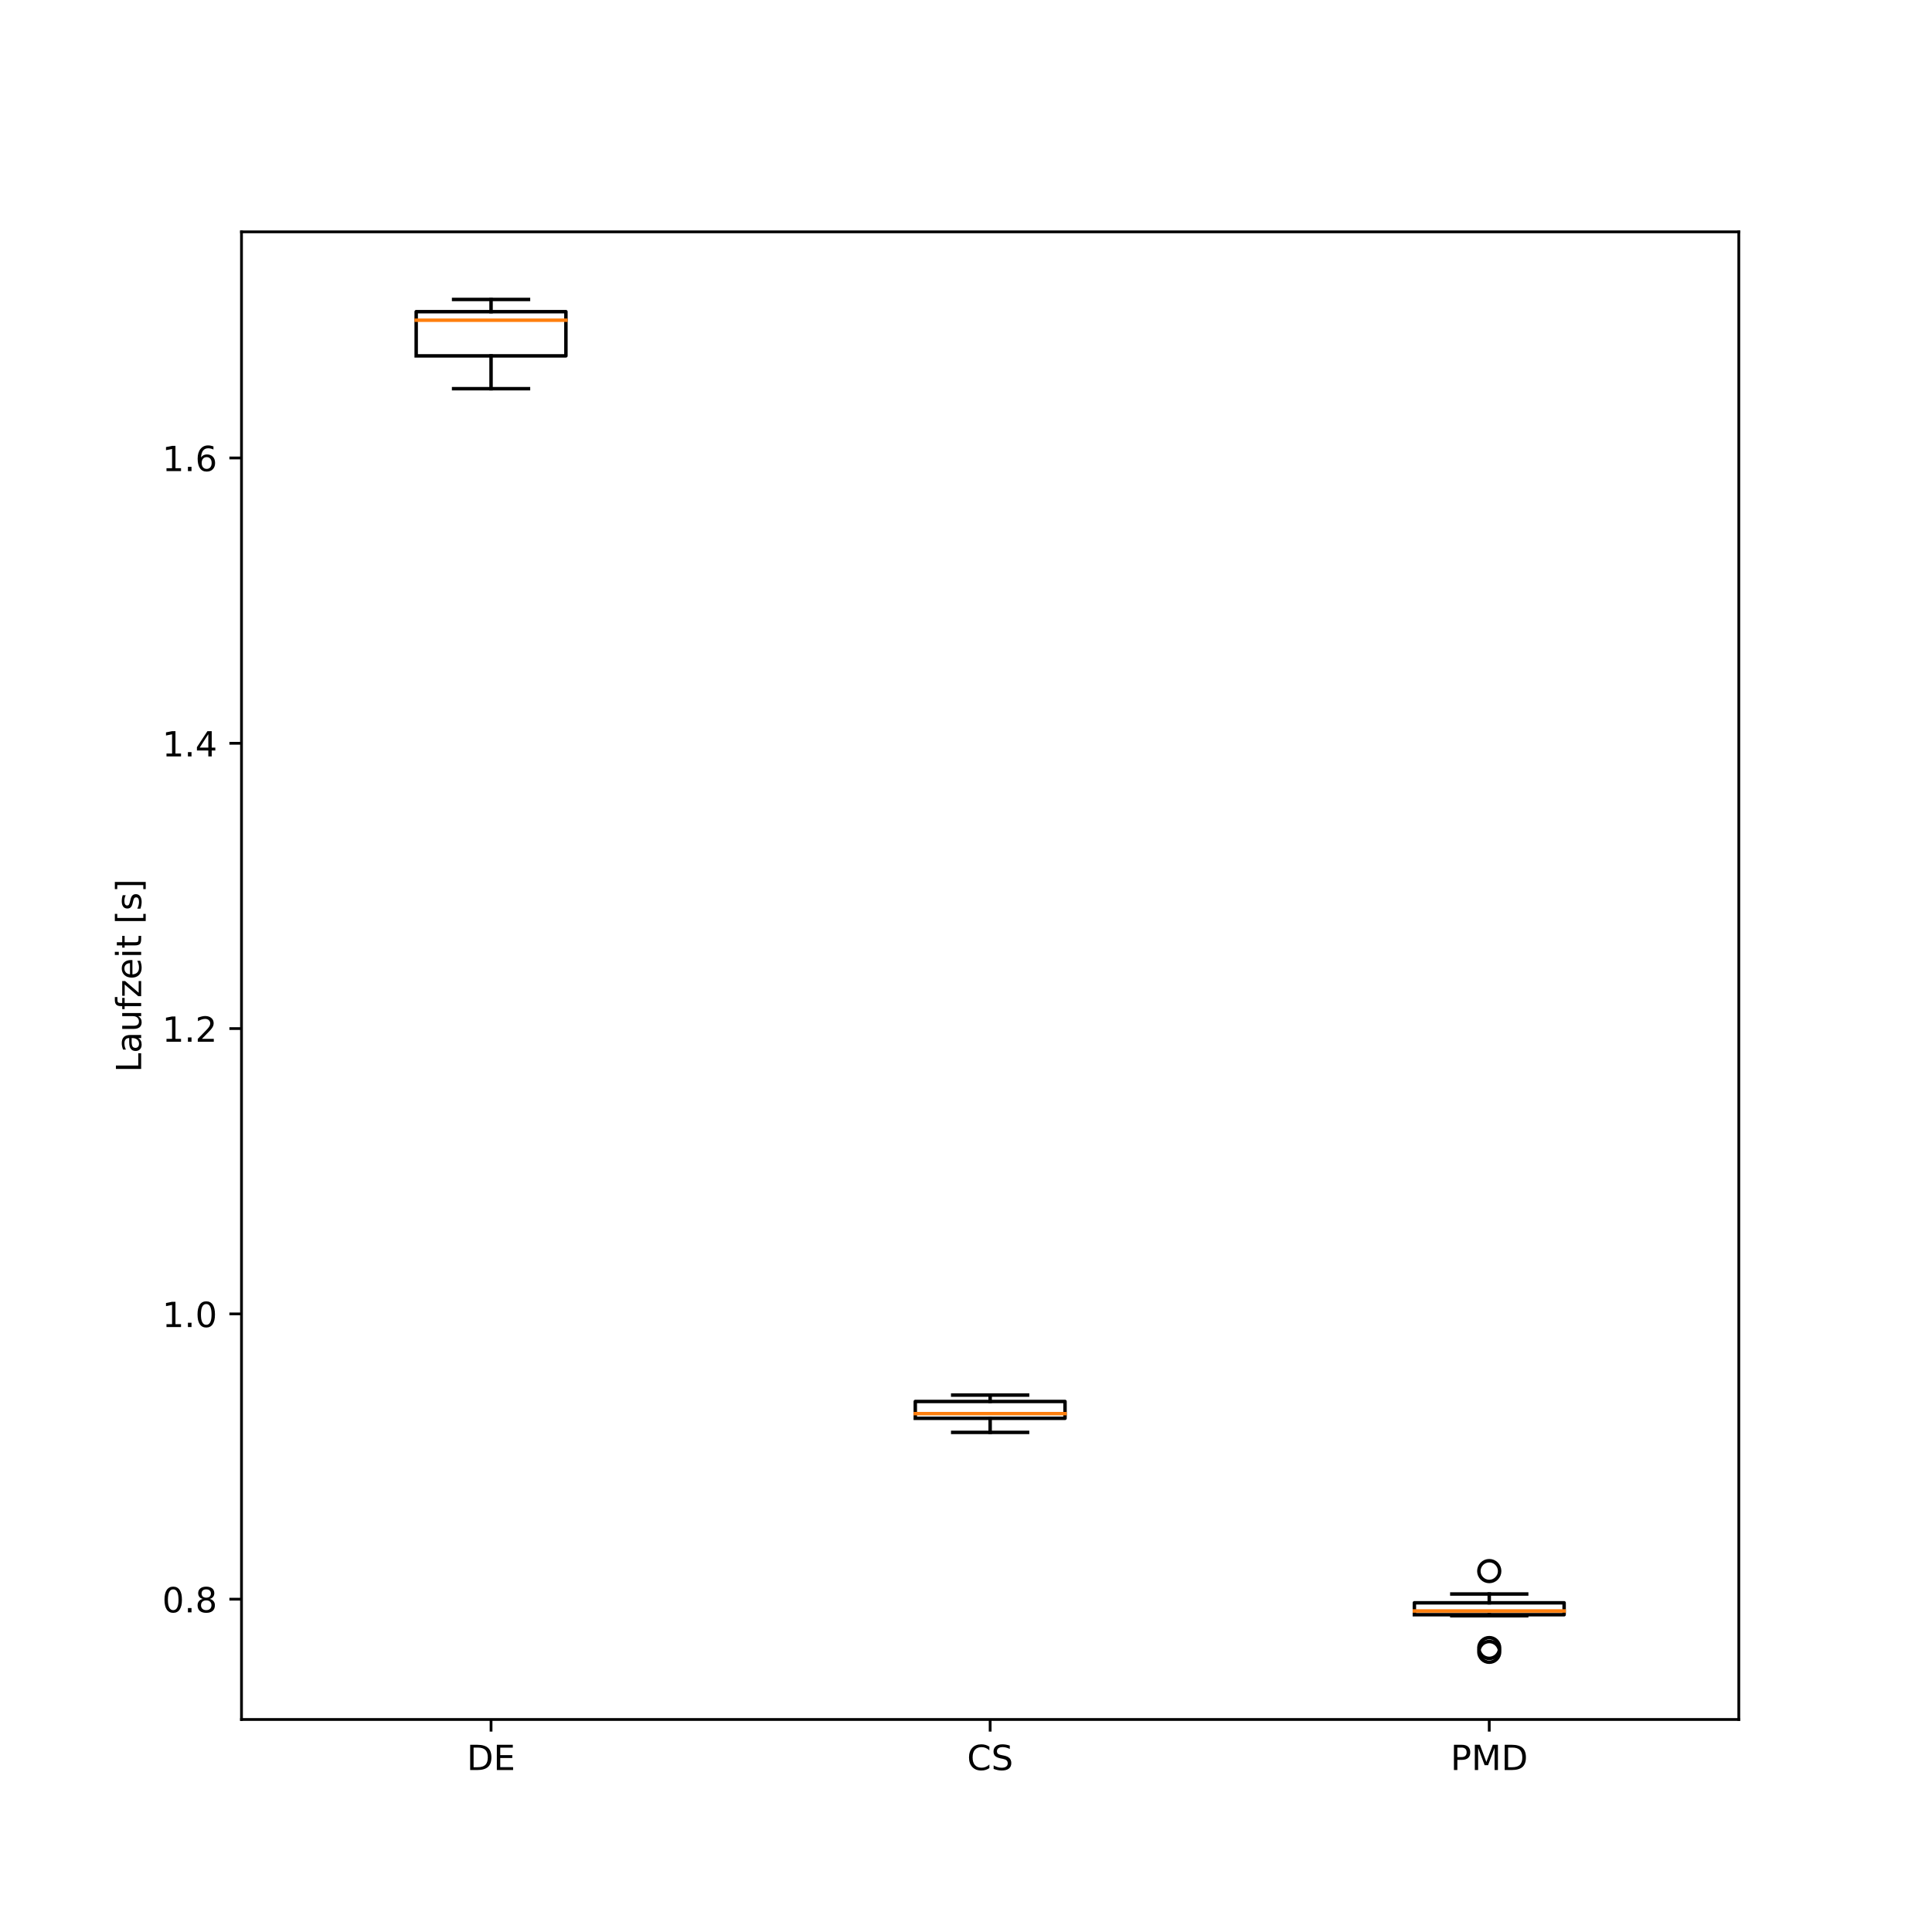
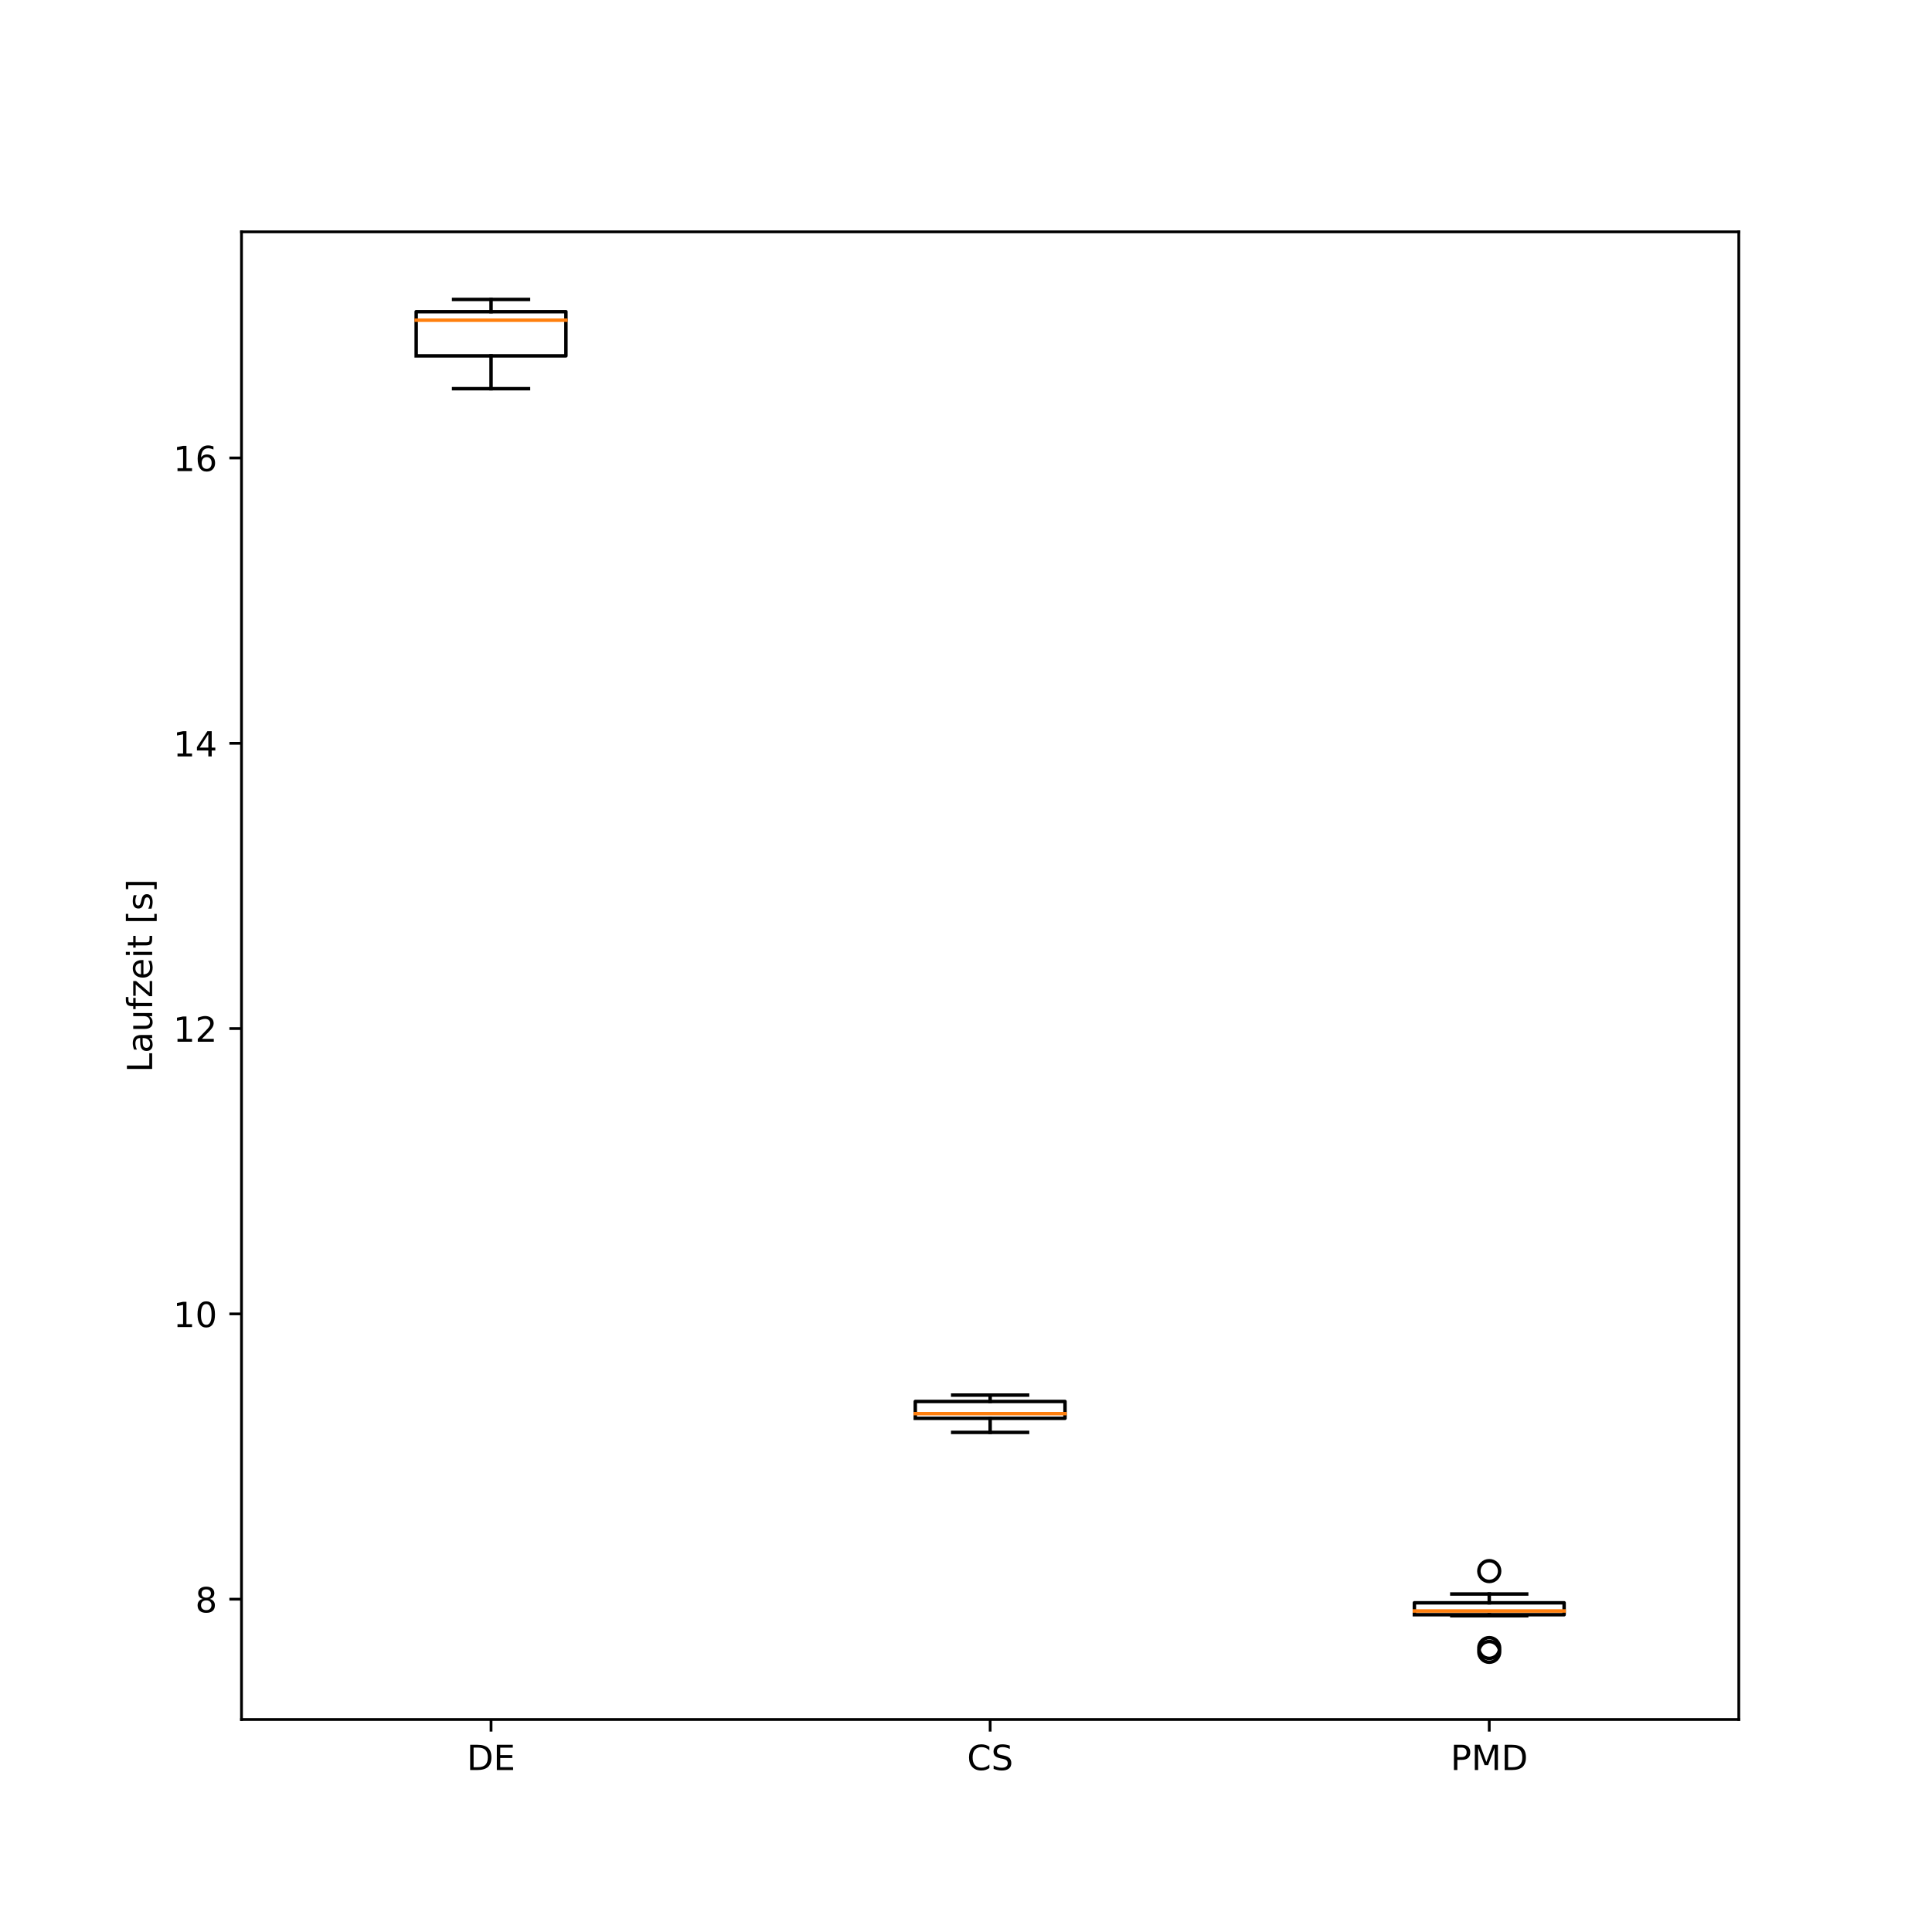
<svg xmlns="http://www.w3.org/2000/svg" xmlns:xlink="http://www.w3.org/1999/xlink" height="558pt" version="1.1" viewBox="0 0 558 558" width="558pt">
  <defs>
    <style type="text/css">*{stroke-linecap:butt;stroke-linejoin:round;}</style>
  </defs>
  <g id="figure_1">
    <g id="patch_1">
      <path d="M 0 558  L 558 558  L 558 0  L 0 0  z " style="fill:#ffffff;" />
    </g>
    <g id="axes_1">
      <g id="patch_2">
        <path d="M 69.75 496.62  L 502.2 496.62  L 502.2 66.96  L 69.75 66.96  z " style="fill:#ffffff;" />
      </g>
      <g id="matplotlib.axis_1">
        <g id="xtick_1">
          <g id="line2d_1">
            <defs>
-               <path d="M 0 0  L 0 3.5  " id="m6bb0d27920" style="stroke:#000000;stroke-width:0.8;" />
+               <path d="M 0 0  L 0 3.5  " id="m7b63e7bf6f" style="stroke:#000000;stroke-width:0.8;" />
            </defs>
            <g>
-               <use style="stroke:#000000;stroke-width:0.8;" x="141.825" xlink:href="#m6bb0d27920" y="496.62" />
+               <use style="stroke:#000000;stroke-width:0.8;" x="141.825" xlink:href="#m7b63e7bf6f" y="496.62" />
            </g>
          </g>
          <g id="text_1">
            <g transform="translate(134.8156 511.2184)scale(0.1 -0.1)">
              <defs>
                <path d="M 1259 4147  L 1259 519  L 2022 519  Q 2988 519 3436 956  Q 3884 1394 3884 2338  Q 3884 3275 3436 3711  Q 2988 4147 2022 4147  L 1259 4147  z M 628 4666  L 1925 4666  Q 3281 4666 3915 4102  Q 4550 3538 4550 2338  Q 4550 1131 3912 565  Q 3275 0 1925 0  L 628 0  L 628 4666  z " id="DejaVuSans-44" transform="scale(0.015625)" />
                <path d="M 628 4666  L 3578 4666  L 3578 4134  L 1259 4134  L 1259 2753  L 3481 2753  L 3481 2222  L 1259 2222  L 1259 531  L 3634 531  L 3634 0  L 628 0  L 628 4666  z " id="DejaVuSans-45" transform="scale(0.015625)" />
              </defs>
              <use xlink:href="#DejaVuSans-44" />
              <use x="77.002" xlink:href="#DejaVuSans-45" />
            </g>
          </g>
        </g>
        <g id="xtick_2">
          <g id="line2d_2">
            <g>
-               <use style="stroke:#000000;stroke-width:0.8;" x="285.975" xlink:href="#m6bb0d27920" y="496.62" />
+               <use style="stroke:#000000;stroke-width:0.8;" x="285.975" xlink:href="#m7b63e7bf6f" y="496.62" />
            </g>
          </g>
          <g id="text_2">
            <g transform="translate(279.3094 511.2184)scale(0.1 -0.1)">
              <defs>
                <path d="M 4122 4306  L 4122 3641  Q 3803 3938 3442 4084  Q 3081 4231 2675 4231  Q 1875 4231 1450 3742  Q 1025 3253 1025 2328  Q 1025 1406 1450 917  Q 1875 428 2675 428  Q 3081 428 3442 575  Q 3803 722 4122 1019  L 4122 359  Q 3791 134 3420 21  Q 3050 -91 2638 -91  Q 1578 -91 968 557  Q 359 1206 359 2328  Q 359 3453 968 4101  Q 1578 4750 2638 4750  Q 3056 4750 3426 4639  Q 3797 4528 4122 4306  z " id="DejaVuSans-43" transform="scale(0.015625)" />
                <path d="M 3425 4513  L 3425 3897  Q 3066 4069 2747 4153  Q 2428 4238 2131 4238  Q 1616 4238 1336 4038  Q 1056 3838 1056 3469  Q 1056 3159 1242 3001  Q 1428 2844 1947 2747  L 2328 2669  Q 3034 2534 3370 2195  Q 3706 1856 3706 1288  Q 3706 609 3251 259  Q 2797 -91 1919 -91  Q 1588 -91 1214 -16  Q 841 59 441 206  L 441 856  Q 825 641 1194 531  Q 1563 422 1919 422  Q 2459 422 2753 634  Q 3047 847 3047 1241  Q 3047 1584 2836 1778  Q 2625 1972 2144 2069  L 1759 2144  Q 1053 2284 737 2584  Q 422 2884 422 3419  Q 422 4038 858 4394  Q 1294 4750 2059 4750  Q 2388 4750 2728 4690  Q 3069 4631 3425 4513  z " id="DejaVuSans-53" transform="scale(0.015625)" />
              </defs>
              <use xlink:href="#DejaVuSans-43" />
              <use x="69.824" xlink:href="#DejaVuSans-53" />
            </g>
          </g>
        </g>
        <g id="xtick_3">
          <g id="line2d_3">
            <g>
-               <use style="stroke:#000000;stroke-width:0.8;" x="430.125" xlink:href="#m6bb0d27920" y="496.62" />
+               <use style="stroke:#000000;stroke-width:0.8;" x="430.125" xlink:href="#m7b63e7bf6f" y="496.62" />
            </g>
          </g>
          <g id="text_3">
            <g transform="translate(418.9461 511.2184)scale(0.1 -0.1)">
              <defs>
                <path d="M 1259 4147  L 1259 2394  L 2053 2394  Q 2494 2394 2734 2622  Q 2975 2850 2975 3272  Q 2975 3691 2734 3919  Q 2494 4147 2053 4147  L 1259 4147  z M 628 4666  L 2053 4666  Q 2838 4666 3239 4311  Q 3641 3956 3641 3272  Q 3641 2581 3239 2228  Q 2838 1875 2053 1875  L 1259 1875  L 1259 0  L 628 0  L 628 4666  z " id="DejaVuSans-50" transform="scale(0.015625)" />
                <path d="M 628 4666  L 1569 4666  L 2759 1491  L 3956 4666  L 4897 4666  L 4897 0  L 4281 0  L 4281 4097  L 3078 897  L 2444 897  L 1241 4097  L 1241 0  L 628 0  L 628 4666  z " id="DejaVuSans-4d" transform="scale(0.015625)" />
              </defs>
              <use xlink:href="#DejaVuSans-50" />
              <use x="60.303" xlink:href="#DejaVuSans-4d" />
              <use x="146.582" xlink:href="#DejaVuSans-44" />
            </g>
          </g>
        </g>
      </g>
      <g id="matplotlib.axis_2">
        <g id="ytick_1">
          <g id="line2d_4">
            <defs>
-               <path d="M 0 0  L -3.5 0  " id="m75b0a97566" style="stroke:#000000;stroke-width:0.8;" />
+               <path d="M 0 0  L -3.5 0  " id="m0426e2a16b" style="stroke:#000000;stroke-width:0.8;" />
            </defs>
            <g>
-               <use style="stroke:#000000;stroke-width:0.8;" x="69.75" xlink:href="#m75b0a97566" y="461.879" />
+               <use style="stroke:#000000;stroke-width:0.8;" x="69.75" xlink:href="#m0426e2a16b" y="461.879" />
            </g>
          </g>
          <g id="text_4">
-             <g transform="translate(46.84687 465.6785)scale(0.1 -0.1)">
-               <defs>
-                 <path d="M 2034 4250  Q 1547 4250 1301 3770  Q 1056 3291 1056 2328  Q 1056 1369 1301 889  Q 1547 409 2034 409  Q 2525 409 2770 889  Q 3016 1369 3016 2328  Q 3016 3291 2770 3770  Q 2525 4250 2034 4250  z M 2034 4750  Q 2819 4750 3233 4129  Q 3647 3509 3647 2328  Q 3647 1150 3233 529  Q 2819 -91 2034 -91  Q 1250 -91 836 529  Q 422 1150 422 2328  Q 422 3509 836 4129  Q 1250 4750 2034 4750  z " id="DejaVuSans-30" transform="scale(0.015625)" />
-                 <path d="M 684 794  L 1344 794  L 1344 0  L 684 0  L 684 794  z " id="DejaVuSans-2e" transform="scale(0.015625)" />
+             <g transform="translate(56.3875 465.6785)scale(0.1 -0.1)">
+               <defs>
                <path d="M 2034 2216  Q 1584 2216 1326 1975  Q 1069 1734 1069 1313  Q 1069 891 1326 650  Q 1584 409 2034 409  Q 2484 409 2743 651  Q 3003 894 3003 1313  Q 3003 1734 2745 1975  Q 2488 2216 2034 2216  z M 1403 2484  Q 997 2584 770 2862  Q 544 3141 544 3541  Q 544 4100 942 4425  Q 1341 4750 2034 4750  Q 2731 4750 3128 4425  Q 3525 4100 3525 3541  Q 3525 3141 3298 2862  Q 3072 2584 2669 2484  Q 3125 2378 3379 2068  Q 3634 1759 3634 1313  Q 3634 634 3220 271  Q 2806 -91 2034 -91  Q 1263 -91 848 271  Q 434 634 434 1313  Q 434 1759 690 2068  Q 947 2378 1403 2484  z M 1172 3481  Q 1172 3119 1398 2916  Q 1625 2713 2034 2713  Q 2441 2713 2670 2916  Q 2900 3119 2900 3481  Q 2900 3844 2670 4047  Q 2441 4250 2034 4250  Q 1625 4250 1398 4047  Q 1172 3844 1172 3481  z " id="DejaVuSans-38" transform="scale(0.015625)" />
              </defs>
-               <use xlink:href="#DejaVuSans-30" />
-               <use x="63.623" xlink:href="#DejaVuSans-2e" />
-               <use x="95.41" xlink:href="#DejaVuSans-38" />
+               <use xlink:href="#DejaVuSans-38" />
            </g>
          </g>
        </g>
        <g id="ytick_2">
          <g id="line2d_5">
            <g>
-               <use style="stroke:#000000;stroke-width:0.8;" x="69.75" xlink:href="#m75b0a97566" y="379.476" />
+               <use style="stroke:#000000;stroke-width:0.8;" x="69.75" xlink:href="#m0426e2a16b" y="379.476" />
            </g>
          </g>
          <g id="text_5">
-             <g transform="translate(46.84687 383.2751)scale(0.1 -0.1)">
+             <g transform="translate(50.025 383.2751)scale(0.1 -0.1)">
              <defs>
                <path d="M 794 531  L 1825 531  L 1825 4091  L 703 3866  L 703 4441  L 1819 4666  L 2450 4666  L 2450 531  L 3481 531  L 3481 0  L 794 0  L 794 531  z " id="DejaVuSans-31" transform="scale(0.015625)" />
-               </defs>
-               <use xlink:href="#DejaVuSans-31" />
-               <use x="63.623" xlink:href="#DejaVuSans-2e" />
-               <use x="95.41" xlink:href="#DejaVuSans-30" />
+                 <path d="M 2034 4250  Q 1547 4250 1301 3770  Q 1056 3291 1056 2328  Q 1056 1369 1301 889  Q 1547 409 2034 409  Q 2525 409 2770 889  Q 3016 1369 3016 2328  Q 3016 3291 2770 3770  Q 2525 4250 2034 4250  z M 2034 4750  Q 2819 4750 3233 4129  Q 3647 3509 3647 2328  Q 3647 1150 3233 529  Q 2819 -91 2034 -91  Q 1250 -91 836 529  Q 422 1150 422 2328  Q 422 3509 836 4129  Q 1250 4750 2034 4750  z " id="DejaVuSans-30" transform="scale(0.015625)" />
+               </defs>
+               <use xlink:href="#DejaVuSans-31" />
+               <use x="63.623" xlink:href="#DejaVuSans-30" />
            </g>
          </g>
        </g>
        <g id="ytick_3">
          <g id="line2d_6">
            <g>
-               <use style="stroke:#000000;stroke-width:0.8;" x="69.75" xlink:href="#m75b0a97566" y="297.073" />
+               <use style="stroke:#000000;stroke-width:0.8;" x="69.75" xlink:href="#m0426e2a16b" y="297.073" />
            </g>
          </g>
          <g id="text_6">
-             <g transform="translate(46.84687 300.8718)scale(0.1 -0.1)">
+             <g transform="translate(50.025 300.8718)scale(0.1 -0.1)">
              <defs>
                <path d="M 1228 531  L 3431 531  L 3431 0  L 469 0  L 469 531  Q 828 903 1448 1529  Q 2069 2156 2228 2338  Q 2531 2678 2651 2914  Q 2772 3150 2772 3378  Q 2772 3750 2511 3984  Q 2250 4219 1831 4219  Q 1534 4219 1204 4116  Q 875 4013 500 3803  L 500 4441  Q 881 4594 1212 4672  Q 1544 4750 1819 4750  Q 2544 4750 2975 4387  Q 3406 4025 3406 3419  Q 3406 3131 3298 2873  Q 3191 2616 2906 2266  Q 2828 2175 2409 1742  Q 1991 1309 1228 531  z " id="DejaVuSans-32" transform="scale(0.015625)" />
              </defs>
              <use xlink:href="#DejaVuSans-31" />
-               <use x="63.623" xlink:href="#DejaVuSans-2e" />
-               <use x="95.41" xlink:href="#DejaVuSans-32" />
+               <use x="63.623" xlink:href="#DejaVuSans-32" />
            </g>
          </g>
        </g>
        <g id="ytick_4">
          <g id="line2d_7">
            <g>
-               <use style="stroke:#000000;stroke-width:0.8;" x="69.75" xlink:href="#m75b0a97566" y="214.669" />
+               <use style="stroke:#000000;stroke-width:0.8;" x="69.75" xlink:href="#m0426e2a16b" y="214.669" />
            </g>
          </g>
          <g id="text_7">
-             <g transform="translate(46.84687 218.4684)scale(0.1 -0.1)">
+             <g transform="translate(50.025 218.4684)scale(0.1 -0.1)">
              <defs>
                <path d="M 2419 4116  L 825 1625  L 2419 1625  L 2419 4116  z M 2253 4666  L 3047 4666  L 3047 1625  L 3713 1625  L 3713 1100  L 3047 1100  L 3047 0  L 2419 0  L 2419 1100  L 313 1100  L 313 1709  L 2253 4666  z " id="DejaVuSans-34" transform="scale(0.015625)" />
              </defs>
              <use xlink:href="#DejaVuSans-31" />
-               <use x="63.623" xlink:href="#DejaVuSans-2e" />
-               <use x="95.41" xlink:href="#DejaVuSans-34" />
+               <use x="63.623" xlink:href="#DejaVuSans-34" />
            </g>
          </g>
        </g>
        <g id="ytick_5">
          <g id="line2d_8">
            <g>
-               <use style="stroke:#000000;stroke-width:0.8;" x="69.75" xlink:href="#m75b0a97566" y="132.266" />
+               <use style="stroke:#000000;stroke-width:0.8;" x="69.75" xlink:href="#m0426e2a16b" y="132.266" />
            </g>
          </g>
          <g id="text_8">
-             <g transform="translate(46.84687 136.0651)scale(0.1 -0.1)">
+             <g transform="translate(50.025 136.0651)scale(0.1 -0.1)">
              <defs>
                <path d="M 2113 2584  Q 1688 2584 1439 2293  Q 1191 2003 1191 1497  Q 1191 994 1439 701  Q 1688 409 2113 409  Q 2538 409 2786 701  Q 3034 994 3034 1497  Q 3034 2003 2786 2293  Q 2538 2584 2113 2584  z M 3366 4563  L 3366 3988  Q 3128 4100 2886 4159  Q 2644 4219 2406 4219  Q 1781 4219 1451 3797  Q 1122 3375 1075 2522  Q 1259 2794 1537 2939  Q 1816 3084 2150 3084  Q 2853 3084 3261 2657  Q 3669 2231 3669 1497  Q 3669 778 3244 343  Q 2819 -91 2113 -91  Q 1303 -91 875 529  Q 447 1150 447 2328  Q 447 3434 972 4092  Q 1497 4750 2381 4750  Q 2619 4750 2861 4703  Q 3103 4656 3366 4563  z " id="DejaVuSans-36" transform="scale(0.015625)" />
              </defs>
              <use xlink:href="#DejaVuSans-31" />
-               <use x="63.623" xlink:href="#DejaVuSans-2e" />
-               <use x="95.41" xlink:href="#DejaVuSans-36" />
+               <use x="63.623" xlink:href="#DejaVuSans-36" />
            </g>
          </g>
        </g>
        <g id="text_9">
-           <g transform="translate(40.76719 309.7142)rotate(-90)scale(0.1 -0.1)">
+           <g transform="translate(43.94531 309.7142)rotate(-90)scale(0.1 -0.1)">
            <defs>
              <path d="M 628 4666  L 1259 4666  L 1259 531  L 3531 531  L 3531 0  L 628 0  L 628 4666  z " id="DejaVuSans-4c" transform="scale(0.015625)" />
              <path d="M 2194 1759  Q 1497 1759 1228 1600  Q 959 1441 959 1056  Q 959 750 1161 570  Q 1363 391 1709 391  Q 2188 391 2477 730  Q 2766 1069 2766 1631  L 2766 1759  L 2194 1759  z M 3341 1997  L 3341 0  L 2766 0  L 2766 531  Q 2569 213 2275 61  Q 1981 -91 1556 -91  Q 1019 -91 701 211  Q 384 513 384 1019  Q 384 1609 779 1909  Q 1175 2209 1959 2209  L 2766 2209  L 2766 2266  Q 2766 2663 2505 2880  Q 2244 3097 1772 3097  Q 1472 3097 1187 3025  Q 903 2953 641 2809  L 641 3341  Q 956 3463 1253 3523  Q 1550 3584 1831 3584  Q 2591 3584 2966 3190  Q 3341 2797 3341 1997  z " id="DejaVuSans-61" transform="scale(0.015625)" />
              <path d="M 544 1381  L 544 3500  L 1119 3500  L 1119 1403  Q 1119 906 1312 657  Q 1506 409 1894 409  Q 2359 409 2629 706  Q 2900 1003 2900 1516  L 2900 3500  L 3475 3500  L 3475 0  L 2900 0  L 2900 538  Q 2691 219 2414 64  Q 2138 -91 1772 -91  Q 1169 -91 856 284  Q 544 659 544 1381  z M 1991 3584  L 1991 3584  z " id="DejaVuSans-75" transform="scale(0.015625)" />
              <path d="M 2375 4863  L 2375 4384  L 1825 4384  Q 1516 4384 1395 4259  Q 1275 4134 1275 3809  L 1275 3500  L 2222 3500  L 2222 3053  L 1275 3053  L 1275 0  L 697 0  L 697 3053  L 147 3053  L 147 3500  L 697 3500  L 697 3744  Q 697 4328 969 4595  Q 1241 4863 1831 4863  L 2375 4863  z " id="DejaVuSans-66" transform="scale(0.015625)" />
              <path d="M 353 3500  L 3084 3500  L 3084 2975  L 922 459  L 3084 459  L 3084 0  L 275 0  L 275 525  L 2438 3041  L 353 3041  L 353 3500  z " id="DejaVuSans-7a" transform="scale(0.015625)" />
              <path d="M 3597 1894  L 3597 1613  L 953 1613  Q 991 1019 1311 708  Q 1631 397 2203 397  Q 2534 397 2845 478  Q 3156 559 3463 722  L 3463 178  Q 3153 47 2828 -22  Q 2503 -91 2169 -91  Q 1331 -91 842 396  Q 353 884 353 1716  Q 353 2575 817 3079  Q 1281 3584 2069 3584  Q 2775 3584 3186 3129  Q 3597 2675 3597 1894  z M 3022 2063  Q 3016 2534 2758 2815  Q 2500 3097 2075 3097  Q 1594 3097 1305 2825  Q 1016 2553 972 2059  L 3022 2063  z " id="DejaVuSans-65" transform="scale(0.015625)" />
              <path d="M 603 3500  L 1178 3500  L 1178 0  L 603 0  L 603 3500  z M 603 4863  L 1178 4863  L 1178 4134  L 603 4134  L 603 4863  z " id="DejaVuSans-69" transform="scale(0.015625)" />
              <path d="M 1172 4494  L 1172 3500  L 2356 3500  L 2356 3053  L 1172 3053  L 1172 1153  Q 1172 725 1289 603  Q 1406 481 1766 481  L 2356 481  L 2356 0  L 1766 0  Q 1100 0 847 248  Q 594 497 594 1153  L 594 3053  L 172 3053  L 172 3500  L 594 3500  L 594 4494  L 1172 4494  z " id="DejaVuSans-74" transform="scale(0.015625)" />
              <path id="DejaVuSans-20" transform="scale(0.015625)" />
              <path d="M 550 4863  L 1875 4863  L 1875 4416  L 1125 4416  L 1125 -397  L 1875 -397  L 1875 -844  L 550 -844  L 550 4863  z " id="DejaVuSans-5b" transform="scale(0.015625)" />
              <path d="M 2834 3397  L 2834 2853  Q 2591 2978 2328 3040  Q 2066 3103 1784 3103  Q 1356 3103 1142 2972  Q 928 2841 928 2578  Q 928 2378 1081 2264  Q 1234 2150 1697 2047  L 1894 2003  Q 2506 1872 2764 1633  Q 3022 1394 3022 966  Q 3022 478 2636 193  Q 2250 -91 1575 -91  Q 1294 -91 989 -36  Q 684 19 347 128  L 347 722  Q 666 556 975 473  Q 1284 391 1588 391  Q 1994 391 2212 530  Q 2431 669 2431 922  Q 2431 1156 2273 1281  Q 2116 1406 1581 1522  L 1381 1569  Q 847 1681 609 1914  Q 372 2147 372 2553  Q 372 3047 722 3315  Q 1072 3584 1716 3584  Q 2034 3584 2315 3537  Q 2597 3491 2834 3397  z " id="DejaVuSans-73" transform="scale(0.015625)" />
              <path d="M 1947 4863  L 1947 -844  L 622 -844  L 622 -397  L 1369 -397  L 1369 4416  L 622 4416  L 622 4863  L 1947 4863  z " id="DejaVuSans-5d" transform="scale(0.015625)" />
            </defs>
            <use xlink:href="#DejaVuSans-4c" />
            <use x="55.713" xlink:href="#DejaVuSans-61" />
            <use x="116.992" xlink:href="#DejaVuSans-75" />
            <use x="180.371" xlink:href="#DejaVuSans-66" />
            <use x="215.576" xlink:href="#DejaVuSans-7a" />
            <use x="268.066" xlink:href="#DejaVuSans-65" />
            <use x="329.59" xlink:href="#DejaVuSans-69" />
            <use x="357.373" xlink:href="#DejaVuSans-74" />
            <use x="396.582" xlink:href="#DejaVuSans-20" />
            <use x="428.369" xlink:href="#DejaVuSans-5b" />
            <use x="467.383" xlink:href="#DejaVuSans-73" />
            <use x="519.482" xlink:href="#DejaVuSans-5d" />
          </g>
        </g>
      </g>
      <g id="line2d_9">
-         <path clip-path="url(#p3a7856597c)" d="M 120.203 102.779  L 163.447 102.779  L 163.447 90.019  L 120.203 90.019  L 120.203 102.779  " style="fill:none;stroke:#000000;stroke-linecap:square;" />
+         <path clip-path="url(#pdfbda1436a)" d="M 120.203 102.779  L 163.447 102.779  L 163.447 90.019  L 120.203 90.019  L 120.203 102.779  " style="fill:none;stroke:#000000;stroke-linecap:square;" />
      </g>
      <g id="line2d_10">
-         <path clip-path="url(#p3a7856597c)" d="M 141.825 102.779  L 141.825 112.26  " style="fill:none;stroke:#000000;stroke-linecap:square;" />
+         <path clip-path="url(#pdfbda1436a)" d="M 141.825 102.779  L 141.825 112.26  " style="fill:none;stroke:#000000;stroke-linecap:square;" />
      </g>
      <g id="line2d_11">
-         <path clip-path="url(#p3a7856597c)" d="M 141.825 90.019  L 141.825 86.49  " style="fill:none;stroke:#000000;stroke-linecap:square;" />
+         <path clip-path="url(#pdfbda1436a)" d="M 141.825 90.019  L 141.825 86.49  " style="fill:none;stroke:#000000;stroke-linecap:square;" />
      </g>
      <g id="line2d_12">
-         <path clip-path="url(#p3a7856597c)" d="M 131.014 112.26  L 152.636 112.26  " style="fill:none;stroke:#000000;stroke-linecap:square;" />
+         <path clip-path="url(#pdfbda1436a)" d="M 131.014 112.26  L 152.636 112.26  " style="fill:none;stroke:#000000;stroke-linecap:square;" />
      </g>
      <g id="line2d_13">
-         <path clip-path="url(#p3a7856597c)" d="M 131.014 86.49  L 152.636 86.49  " style="fill:none;stroke:#000000;stroke-linecap:square;" />
+         <path clip-path="url(#pdfbda1436a)" d="M 131.014 86.49  L 152.636 86.49  " style="fill:none;stroke:#000000;stroke-linecap:square;" />
      </g>
      <g id="line2d_14" />
      <g id="line2d_15">
-         <path clip-path="url(#p3a7856597c)" d="M 264.353 409.635  L 307.598 409.635  L 307.598 404.774  L 264.353 404.774  L 264.353 409.635  " style="fill:none;stroke:#000000;stroke-linecap:square;" />
+         <path clip-path="url(#pdfbda1436a)" d="M 264.353 409.635  L 307.598 409.635  L 307.598 404.774  L 264.353 404.774  L 264.353 409.635  " style="fill:none;stroke:#000000;stroke-linecap:square;" />
      </g>
      <g id="line2d_16">
-         <path clip-path="url(#p3a7856597c)" d="M 285.975 409.635  L 285.975 413.695  " style="fill:none;stroke:#000000;stroke-linecap:square;" />
+         <path clip-path="url(#pdfbda1436a)" d="M 285.975 409.635  L 285.975 413.695  " style="fill:none;stroke:#000000;stroke-linecap:square;" />
      </g>
      <g id="line2d_17">
-         <path clip-path="url(#p3a7856597c)" d="M 285.975 404.774  L 285.975 402.929  " style="fill:none;stroke:#000000;stroke-linecap:square;" />
+         <path clip-path="url(#pdfbda1436a)" d="M 285.975 404.774  L 285.975 402.929  " style="fill:none;stroke:#000000;stroke-linecap:square;" />
      </g>
      <g id="line2d_18">
-         <path clip-path="url(#p3a7856597c)" d="M 275.164 413.695  L 296.786 413.695  " style="fill:none;stroke:#000000;stroke-linecap:square;" />
+         <path clip-path="url(#pdfbda1436a)" d="M 275.164 413.695  L 296.786 413.695  " style="fill:none;stroke:#000000;stroke-linecap:square;" />
      </g>
      <g id="line2d_19">
-         <path clip-path="url(#p3a7856597c)" d="M 275.164 402.929  L 296.786 402.929  " style="fill:none;stroke:#000000;stroke-linecap:square;" />
+         <path clip-path="url(#pdfbda1436a)" d="M 275.164 402.929  L 296.786 402.929  " style="fill:none;stroke:#000000;stroke-linecap:square;" />
      </g>
      <g id="line2d_20" />
      <g id="line2d_21">
-         <path clip-path="url(#p3a7856597c)" d="M 408.502 466.36  L 451.748 466.36  L 451.748 462.919  L 408.502 462.919  L 408.502 466.36  " style="fill:none;stroke:#000000;stroke-linecap:square;" />
+         <path clip-path="url(#pdfbda1436a)" d="M 408.502 466.36  L 451.748 466.36  L 451.748 462.919  L 408.502 462.919  L 408.502 466.36  " style="fill:none;stroke:#000000;stroke-linecap:square;" />
      </g>
      <g id="line2d_22">
-         <path clip-path="url(#p3a7856597c)" d="M 430.125 466.36  L 430.125 466.66  " style="fill:none;stroke:#000000;stroke-linecap:square;" />
+         <path clip-path="url(#pdfbda1436a)" d="M 430.125 466.36  L 430.125 466.66  " style="fill:none;stroke:#000000;stroke-linecap:square;" />
      </g>
      <g id="line2d_23">
-         <path clip-path="url(#p3a7856597c)" d="M 430.125 462.919  L 430.125 460.386  " style="fill:none;stroke:#000000;stroke-linecap:square;" />
+         <path clip-path="url(#pdfbda1436a)" d="M 430.125 462.919  L 430.125 460.386  " style="fill:none;stroke:#000000;stroke-linecap:square;" />
      </g>
      <g id="line2d_24">
-         <path clip-path="url(#p3a7856597c)" d="M 419.314 466.66  L 440.936 466.66  " style="fill:none;stroke:#000000;stroke-linecap:square;" />
+         <path clip-path="url(#pdfbda1436a)" d="M 419.314 466.66  L 440.936 466.66  " style="fill:none;stroke:#000000;stroke-linecap:square;" />
      </g>
      <g id="line2d_25">
-         <path clip-path="url(#p3a7856597c)" d="M 419.314 460.386  L 440.936 460.386  " style="fill:none;stroke:#000000;stroke-linecap:square;" />
+         <path clip-path="url(#pdfbda1436a)" d="M 419.314 460.386  L 440.936 460.386  " style="fill:none;stroke:#000000;stroke-linecap:square;" />
      </g>
      <g id="line2d_26">
        <defs>
-           <path d="M 0 3  C 0.796 3 1.559 2.684 2.121 2.121  C 2.684 1.559 3 0.796 3 0  C 3 -0.796 2.684 -1.559 2.121 -2.121  C 1.559 -2.684 0.796 -3 0 -3  C -0.796 -3 -1.559 -2.684 -2.121 -2.121  C -2.684 -1.559 -3 -0.796 -3 0  C -3 0.796 -2.684 1.559 -2.121 2.121  C -1.559 2.684 -0.796 3 0 3  z " id="m148dcd1b9f" style="stroke:#000000;" />
+           <path d="M 0 3  C 0.796 3 1.559 2.684 2.121 2.121  C 2.684 1.559 3 0.796 3 0  C 3 -0.796 2.684 -1.559 2.121 -2.121  C 1.559 -2.684 0.796 -3 0 -3  C -0.796 -3 -1.559 -2.684 -2.121 -2.121  C -2.684 -1.559 -3 -0.796 -3 0  C -3 0.796 -2.684 1.559 -2.121 2.121  C -1.559 2.684 -0.796 3 0 3  z " id="m284d61c078" style="stroke:#000000;" />
        </defs>
-         <g clip-path="url(#p3a7856597c)">
-           <use style="fill-opacity:0;stroke:#000000;" x="430.125" xlink:href="#m148dcd1b9f" y="477.09" />
-           <use style="fill-opacity:0;stroke:#000000;" x="430.125" xlink:href="#m148dcd1b9f" y="475.981" />
-           <use style="fill-opacity:0;stroke:#000000;" x="430.125" xlink:href="#m148dcd1b9f" y="453.761" />
+         <g clip-path="url(#pdfbda1436a)">
+           <use style="fill-opacity:0;stroke:#000000;" x="430.125" xlink:href="#m284d61c078" y="477.09" />
+           <use style="fill-opacity:0;stroke:#000000;" x="430.125" xlink:href="#m284d61c078" y="475.981" />
+           <use style="fill-opacity:0;stroke:#000000;" x="430.125" xlink:href="#m284d61c078" y="453.761" />
        </g>
      </g>
      <g id="line2d_27">
-         <path clip-path="url(#p3a7856597c)" d="M 120.203 92.489  L 163.447 92.489  " style="fill:none;stroke:#ff7f0e;stroke-linecap:square;" />
+         <path clip-path="url(#pdfbda1436a)" d="M 120.203 92.489  L 163.447 92.489  " style="fill:none;stroke:#ff7f0e;stroke-linecap:square;" />
      </g>
      <g id="line2d_28">
-         <path clip-path="url(#p3a7856597c)" d="M 264.353 408.283  L 307.598 408.283  " style="fill:none;stroke:#ff7f0e;stroke-linecap:square;" />
+         <path clip-path="url(#pdfbda1436a)" d="M 264.353 408.283  L 307.598 408.283  " style="fill:none;stroke:#ff7f0e;stroke-linecap:square;" />
      </g>
      <g id="line2d_29">
-         <path clip-path="url(#p3a7856597c)" d="M 408.502 465.283  L 451.748 465.283  " style="fill:none;stroke:#ff7f0e;stroke-linecap:square;" />
+         <path clip-path="url(#pdfbda1436a)" d="M 408.502 465.283  L 451.748 465.283  " style="fill:none;stroke:#ff7f0e;stroke-linecap:square;" />
      </g>
      <g id="patch_3">
        <path d="M 69.75 496.62  L 69.75 66.96  " style="fill:none;stroke:#000000;stroke-linecap:square;stroke-linejoin:miter;stroke-width:0.8;" />
      </g>
      <g id="patch_4">
        <path d="M 502.2 496.62  L 502.2 66.96  " style="fill:none;stroke:#000000;stroke-linecap:square;stroke-linejoin:miter;stroke-width:0.8;" />
      </g>
      <g id="patch_5">
        <path d="M 69.75 496.62  L 502.2 496.62  " style="fill:none;stroke:#000000;stroke-linecap:square;stroke-linejoin:miter;stroke-width:0.8;" />
      </g>
      <g id="patch_6">
        <path d="M 69.75 66.96  L 502.2 66.96  " style="fill:none;stroke:#000000;stroke-linecap:square;stroke-linejoin:miter;stroke-width:0.8;" />
      </g>
    </g>
  </g>
  <defs>
-     <clipPath id="p3a7856597c">
+     <clipPath id="pdfbda1436a">
      <rect height="429.66" width="432.45" x="69.75" y="66.96" />
    </clipPath>
  </defs>
</svg>
